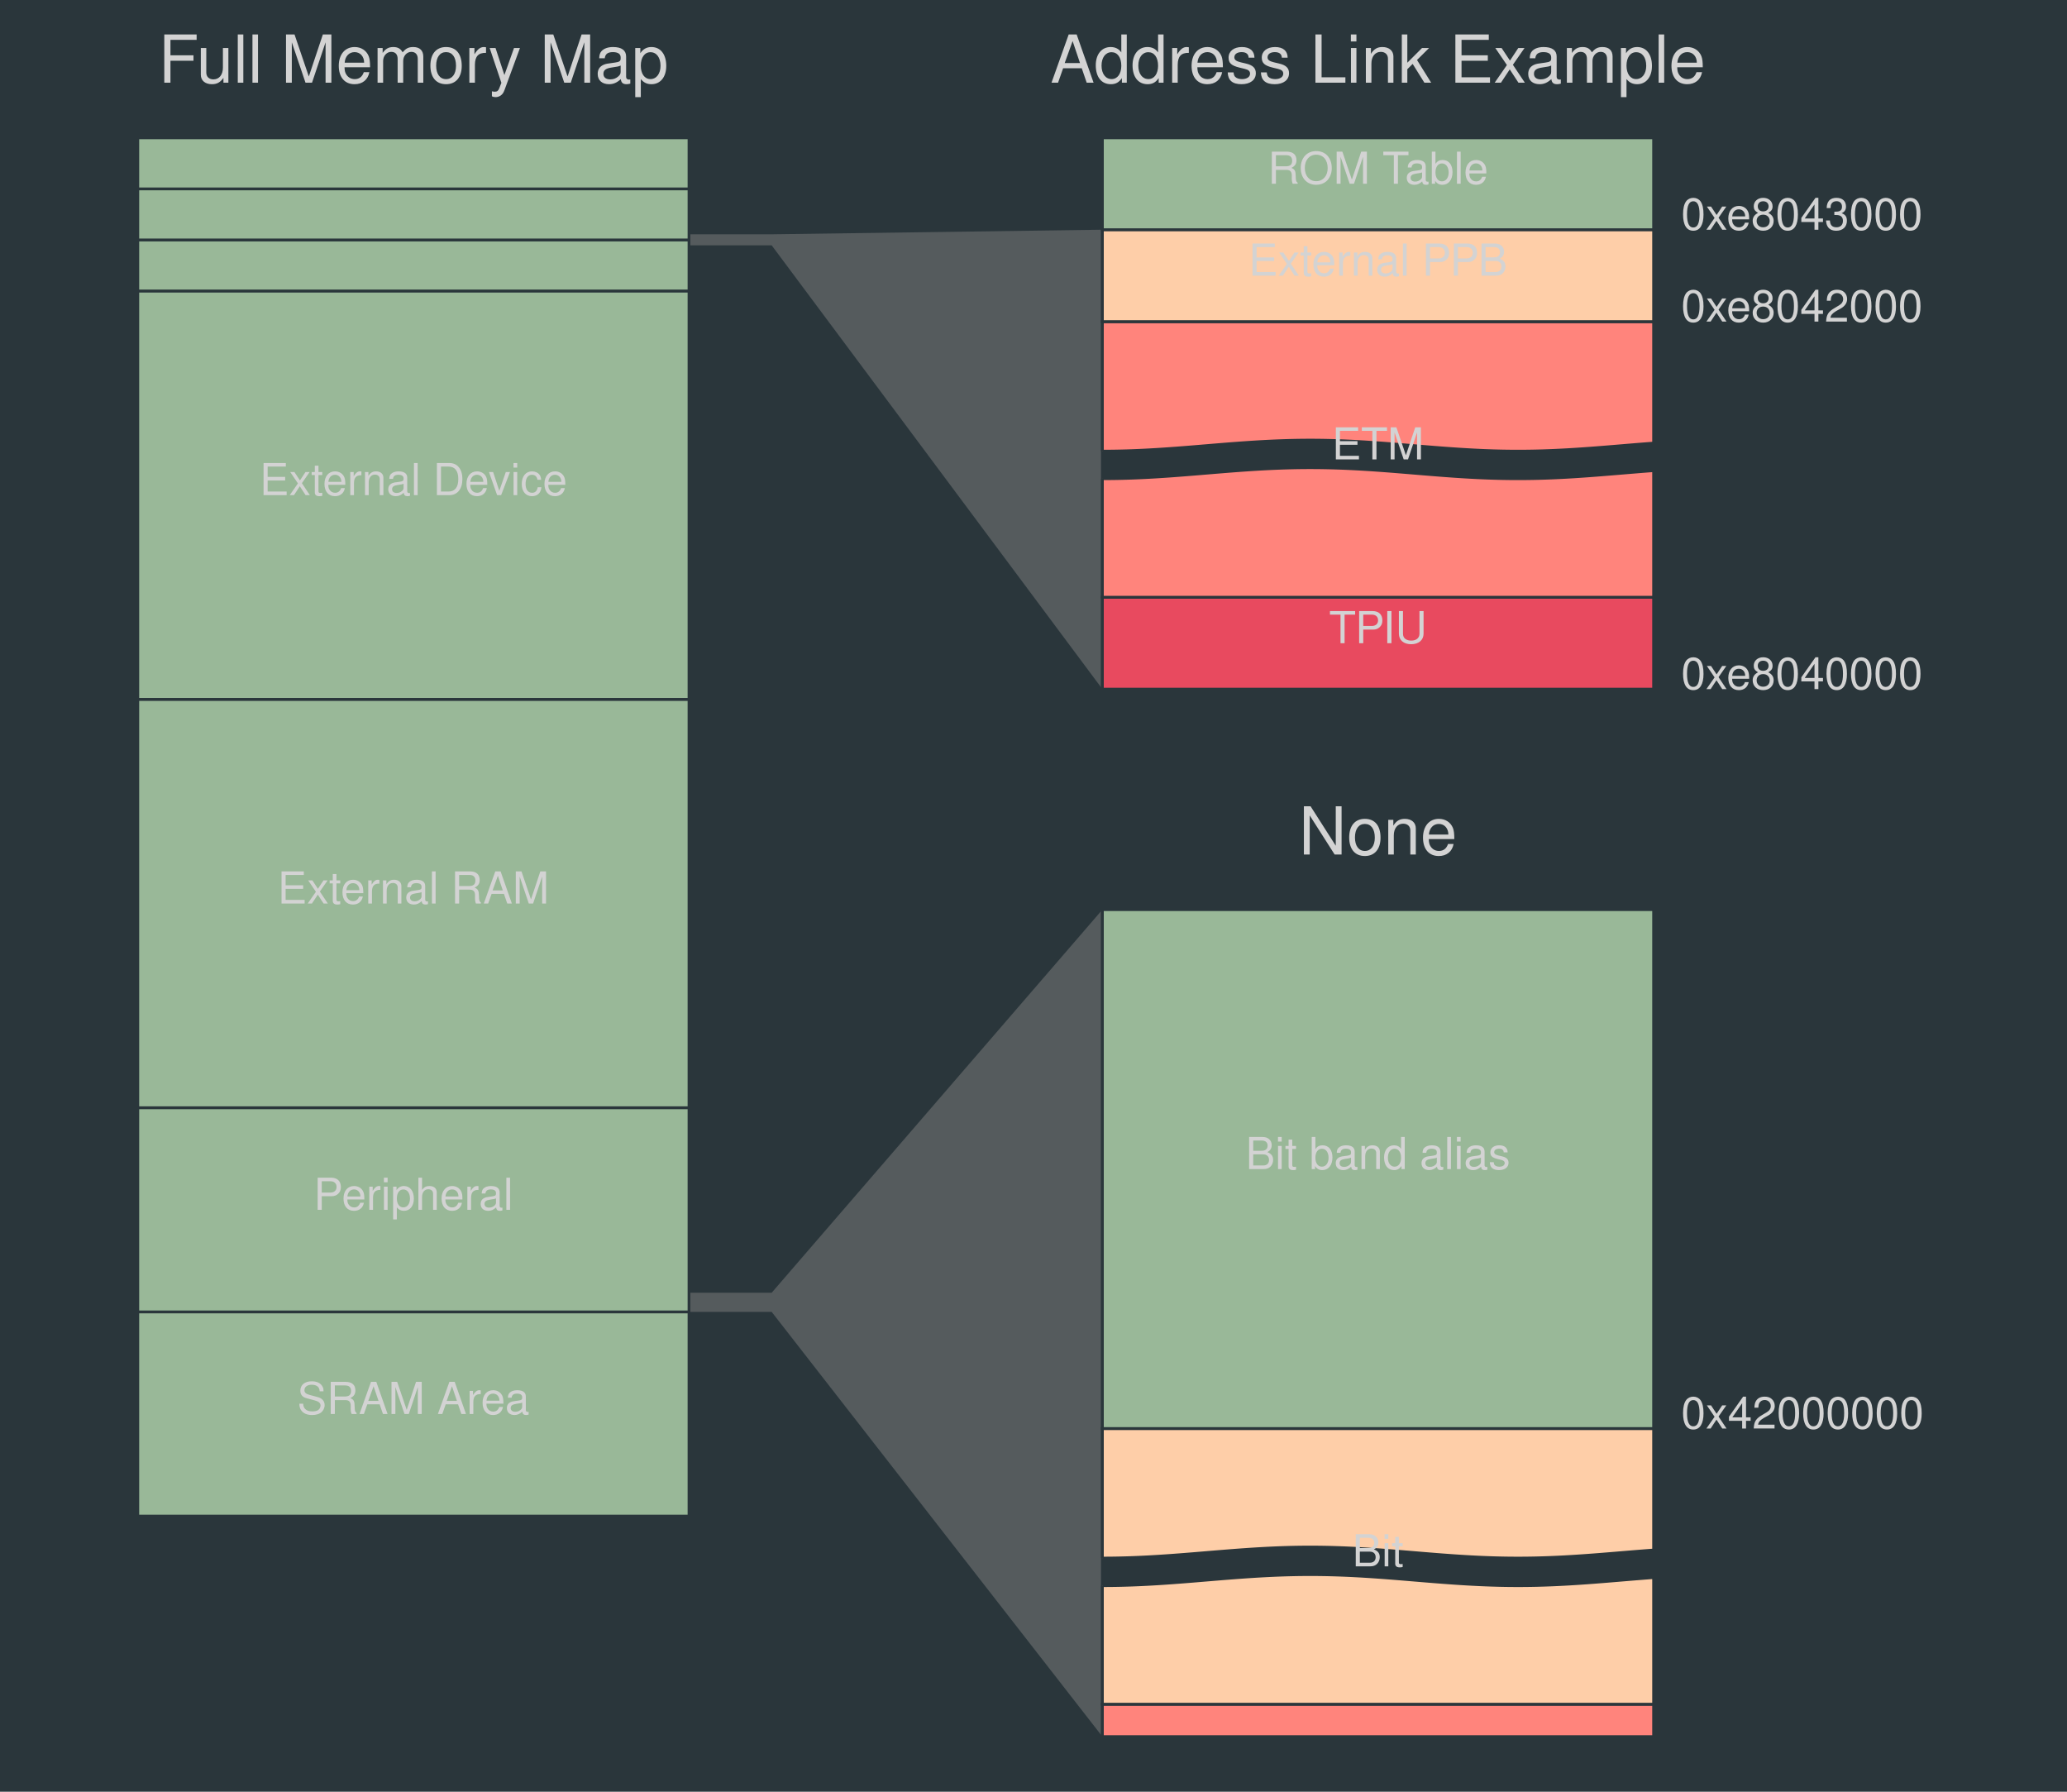
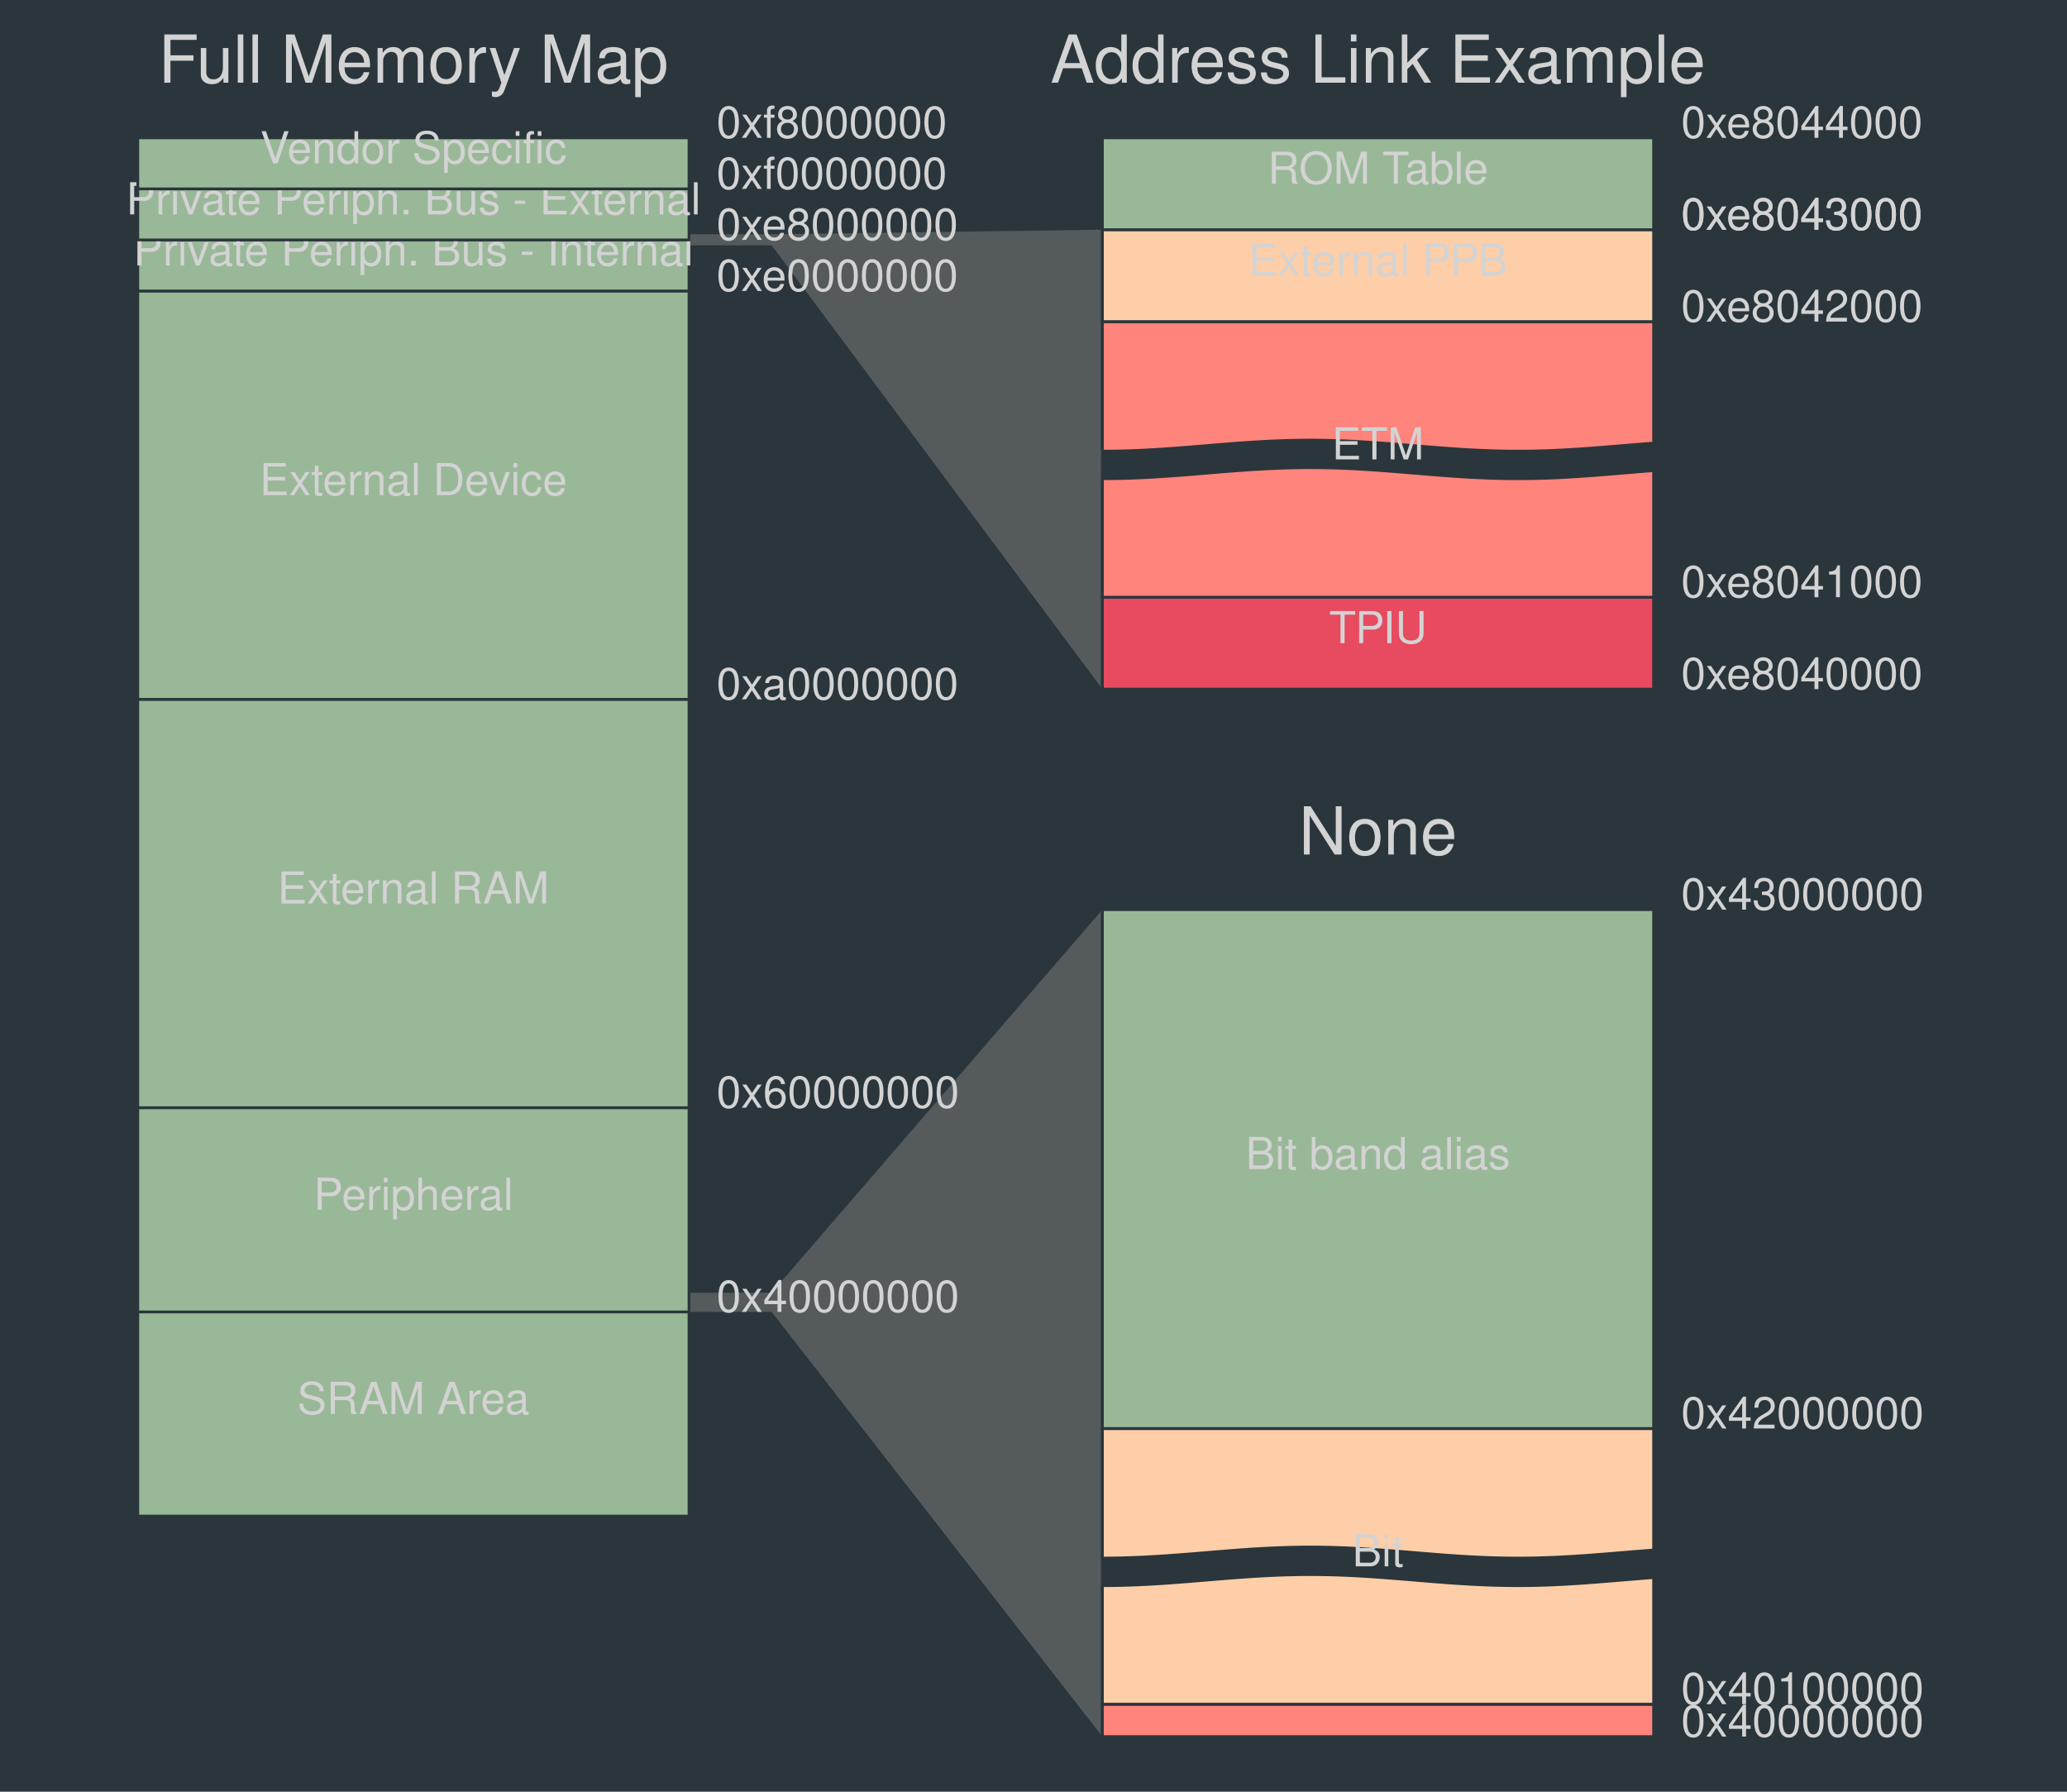
<svg xmlns="http://www.w3.org/2000/svg" width="750" height="650" viewBox="0 0 750 650">
  <rect x="0" y="0" width="750" height="650" fill="#2A363B" />
  <g>
    <g>
      <path d="M 250,475.926 L 280,475.926 L 400,630.0 L 400,330.0 L 280,468.981 L 250,468.981 Z" fill="gray" stroke="none" opacity="0.5" />
    </g>
    <g>
      <path d="M 250,89 L 280,89 L 400,250.0 L 400,83.333 L 280,85 L 250,85 Z" fill="gray" stroke="none" opacity="0.5" />
    </g>
  </g>
  <g>
    <g>
      <line x1="250" y1="87.001" x2="280" y2="87.001" stroke-width="1" stroke="none" />
      <line x1="280" y1="87.001" x2="400" y2="250.0" stroke-width="1" stroke="none" />
    </g>
  </g>
  <g>
    <text x="100.0" y="-20" stroke="black" fill="lightgrey" stroke-width="0" font-size="24px" font-weight="normal" font-family="Helvetica" text-anchor="middle" alignment-baseline="middle" transform="translate(50,50)">Full Memory Map</text>
    <g transform="translate(50,50)">
      <rect x="0" y="0" width="200" height="500" fill="#2A363B" stroke="#2A363B" stroke-width="1" />
      <rect x="0" y="425.926" width="200" height="74.074" fill="#99B898" stroke="#2A363B" stroke-width="1" />
      <text x="100.0" y="462.963" stroke="black" fill="lightgrey" stroke-width="0" font-size="16" font-weight="normal" font-family="Helvetica" text-anchor="middle" alignment-baseline="middle">SRAM Area</text>
+       <text x="210" y="425.926" stroke="black" fill="lightgrey" stroke-width="0" font-size="16" font-weight="normal" font-family="Helvetica" text-anchor="start" alignment-baseline="middle">0x40000000</text>
      <rect x="0" y="351.852" width="200" height="74.074" fill="#99B898" stroke="#2A363B" stroke-width="1" />
      <text x="100.0" y="388.889" stroke="black" fill="lightgrey" stroke-width="0" font-size="16" font-weight="normal" font-family="Helvetica" text-anchor="middle" alignment-baseline="middle">Peripheral</text>
+       <text x="210" y="351.852" stroke="black" fill="lightgrey" stroke-width="0" font-size="16" font-weight="normal" font-family="Helvetica" text-anchor="start" alignment-baseline="middle">0x60000000</text>
      <rect x="0" y="203.704" width="200" height="148.148" fill="#99B898" stroke="#2A363B" stroke-width="1" />
      <text x="100.0" y="277.778" stroke="black" fill="lightgrey" stroke-width="0" font-size="16" font-weight="normal" font-family="Helvetica" text-anchor="middle" alignment-baseline="middle">External RAM</text>
+       <text x="210" y="203.704" stroke="black" fill="lightgrey" stroke-width="0" font-size="16" font-weight="normal" font-family="Helvetica" text-anchor="start" alignment-baseline="middle">0xa0000000</text>
      <rect x="0" y="55.556" width="200" height="148.148" fill="#99B898" stroke="#2A363B" stroke-width="1" />
      <text x="100.0" y="129.63" stroke="black" fill="lightgrey" stroke-width="0" font-size="16" font-weight="normal" font-family="Helvetica" text-anchor="middle" alignment-baseline="middle">External Device</text>
+       <text x="210" y="55.556" stroke="black" fill="lightgrey" stroke-width="0" font-size="16" font-weight="normal" font-family="Helvetica" text-anchor="start" alignment-baseline="middle">0xe0000000</text>
      <rect x="0" y="37.037" width="200" height="18.519" fill="#99B898" stroke="#2A363B" stroke-width="1" />
+       <text x="100.0" y="46.296" stroke="black" fill="lightgrey" stroke-width="0" font-size="16" font-weight="normal" font-family="Helvetica" text-anchor="middle" alignment-baseline="middle">Private Periph. Bus - Internal</text>
+       <text x="210" y="37.037" stroke="black" fill="lightgrey" stroke-width="0" font-size="16" font-weight="normal" font-family="Helvetica" text-anchor="start" alignment-baseline="middle">0xe8000000</text>
      <rect x="0" y="18.519" width="200" height="18.519" fill="#99B898" stroke="#2A363B" stroke-width="1" />
+       <text x="100.0" y="27.778" stroke="black" fill="lightgrey" stroke-width="0" font-size="16" font-weight="normal" font-family="Helvetica" text-anchor="middle" alignment-baseline="middle">Private Periph. Bus - External</text>
+       <text x="210" y="18.519" stroke="black" fill="lightgrey" stroke-width="0" font-size="16" font-weight="normal" font-family="Helvetica" text-anchor="start" alignment-baseline="middle">0xf0000000</text>
      <rect x="0" y="0.0" width="200" height="18.519" fill="#99B898" stroke="#2A363B" stroke-width="1" />
+       <text x="100.0" y="9.259" stroke="black" fill="lightgrey" stroke-width="0" font-size="16" font-weight="normal" font-family="Helvetica" text-anchor="middle" alignment-baseline="middle">Vendor Specific</text>
+       <text x="210" y="0.0" stroke="black" fill="lightgrey" stroke-width="0" font-size="16" font-weight="normal" font-family="Helvetica" text-anchor="start" alignment-baseline="middle">0xf8000000</text>
    </g>
  </g>
  <g>
    <text x="100.0" y="-20" stroke="black" fill="lightgrey" stroke-width="0" font-size="24px" font-weight="normal" font-family="Helvetica" text-anchor="middle" alignment-baseline="middle" transform="translate(400,50)">Address Link Example</text>
    <g transform="translate(400,216.6667)">
      <rect x="0" y="0" width="200" height="33.333" fill="#2A363B" stroke="#2A363B" stroke-width="1" />
      <rect x="0" y="0.0" width="200" height="33.333" fill="#E84A5F" stroke="#2A363B" stroke-width="1" />
      <text x="100.0" y="16.667" stroke="black" fill="lightgrey" stroke-width="0" font-size="16" font-weight="normal" font-family="Helvetica" text-anchor="middle" alignment-baseline="middle">TPIU</text>
      <text x="210" y="33.333" stroke="black" fill="lightgrey" stroke-width="0" font-size="16" font-weight="normal" font-family="Helvetica" text-anchor="start" alignment-baseline="middle">0xe8040000</text>
+       <text x="210" y="0.0" stroke="black" fill="lightgrey" stroke-width="0" font-size="16" font-weight="normal" font-family="Helvetica" text-anchor="start" alignment-baseline="middle">0xe8041000</text>
    </g>
    <g transform="translate(400,116.6667)">
      <rect x="0" y="0" width="200" height="100" fill="#2A363B" stroke="#2A363B" stroke-width="1" />
      <g>
        <polyline points="0,47.0 1,46.998 2,46.993 3,46.984 4,46.972 5,46.957 6,46.938 7,46.916 8,46.89 9,46.861 10,46.829 11,46.794 12,46.755 13,46.714 14,46.669 15,46.622 16,46.572 17,46.519 18,46.463 19,46.405 20,46.345 21,46.282 22,46.217 23,46.15 24,46.081 25,46.01 26,45.937 27,45.862 28,45.786 29,45.709 30,45.631 31,45.551 32,45.47 33,45.389 34,45.307 35,45.224 36,45.141 37,45.058 38,44.975 39,44.892 40,44.809 41,44.726 42,44.644 43,44.562 44,44.481 45,44.401 46,44.322 47,44.244 48,44.168 49,44.093 50,44.019 51,43.947 52,43.878 53,43.81 54,43.744 55,43.68 56,43.618 57,43.559 58,43.503 59,43.449 60,43.398 61,43.349 62,43.304 63,43.261 64,43.221 65,43.185 66,43.151 67,43.121 68,43.094 69,43.071 70,43.05 71,43.033 72,43.02 73,43.01 74,43.003 75,43 76,43.001 77,43.004 78,43.012 79,43.022 80,43.037 81,43.054 82,43.075 83,43.099 84,43.127 85,43.158 86,43.192 87,43.229 88,43.269 89,43.313 90,43.359 91,43.408 92,43.46 93,43.514 94,43.571 95,43.631 96,43.693 97,43.757 98,43.823 99,43.892 100,43.962 101,44.034 102,44.108 103,44.183 104,44.26 105,44.338 106,44.417 107,44.497 108,44.578 109,44.66 110,44.743 111,44.825 112,44.909 113,44.992 114,45.075 115,45.158 116,45.241 117,45.324 118,45.406 119,45.487 120,45.567 121,45.647 122,45.725 123,45.802 124,45.878 125,45.952 126,46.024 127,46.095 128,46.164 129,46.23 130,46.295 131,46.357 132,46.417 133,46.475 134,46.53 135,46.582 136,46.632 137,46.679 138,46.722 139,46.763 140,46.801 141,46.836 142,46.867 143,46.895 144,46.92 145,46.942 146,46.96 147,46.975 148,46.986 149,46.994 150,46.999 151,47 152,46.997 153,46.992 154,46.982 155,46.969 156,46.953 157,46.934 158,46.911 159,46.884 160,46.855 161,46.822 162,46.786 163,46.747 164,46.705 165,46.66 166,46.612 167,46.561 168,46.508 169,46.452 170,46.393 171,46.332 172,46.269 173,46.203 174,46.136 175,46.066 176,45.995 177,45.922 178,45.847 179,45.771 180,45.693 181,45.615 182,45.535 183,45.454 184,45.372 185,45.29 186,45.208 187,45.125 188,45.041 189,44.958 190,44.875 191,44.792 192,44.709 193,44.627 194,44.545 195,44.465 196,44.385 197,44.306 198,44.229 199,44.152 200,44.078 200,40.0 200,0.0 0,0.0 0,47.0" stroke="#2A363B" stroke-width="1" fill="#FF847C" />
        <polyline points="0,57.0 1,56.998 2,56.993 3,56.984 4,56.972 5,56.957 6,56.938 7,56.916 8,56.89 9,56.861 10,56.829 11,56.794 12,56.755 13,56.714 14,56.669 15,56.622 16,56.572 17,56.519 18,56.463 19,56.405 20,56.345 21,56.282 22,56.217 23,56.15 24,56.081 25,56.01 26,55.937 27,55.862 28,55.786 29,55.709 30,55.631 31,55.551 32,55.47 33,55.389 34,55.307 35,55.224 36,55.141 37,55.058 38,54.975 39,54.892 40,54.809 41,54.726 42,54.644 43,54.562 44,54.481 45,54.401 46,54.322 47,54.244 48,54.168 49,54.093 50,54.019 51,53.947 52,53.878 53,53.81 54,53.744 55,53.68 56,53.618 57,53.559 58,53.503 59,53.449 60,53.398 61,53.349 62,53.304 63,53.261 64,53.221 65,53.185 66,53.151 67,53.121 68,53.094 69,53.071 70,53.05 71,53.033 72,53.02 73,53.01 74,53.003 75,53 76,53.001 77,53.004 78,53.012 79,53.022 80,53.037 81,53.054 82,53.075 83,53.099 84,53.127 85,53.158 86,53.192 87,53.229 88,53.269 89,53.313 90,53.359 91,53.408 92,53.46 93,53.514 94,53.571 95,53.631 96,53.693 97,53.757 98,53.823 99,53.892 100,53.962 101,54.034 102,54.108 103,54.183 104,54.26 105,54.338 106,54.417 107,54.497 108,54.578 109,54.66 110,54.743 111,54.825 112,54.909 113,54.992 114,55.075 115,55.158 116,55.241 117,55.324 118,55.406 119,55.487 120,55.567 121,55.647 122,55.725 123,55.802 124,55.878 125,55.952 126,56.024 127,56.095 128,56.164 129,56.23 130,56.295 131,56.357 132,56.417 133,56.475 134,56.53 135,56.582 136,56.632 137,56.679 138,56.722 139,56.763 140,56.801 141,56.836 142,56.867 143,56.895 144,56.92 145,56.942 146,56.96 147,56.975 148,56.986 149,56.994 150,56.999 151,57 152,56.997 153,56.992 154,56.982 155,56.969 156,56.953 157,56.934 158,56.911 159,56.884 160,56.855 161,56.822 162,56.786 163,56.747 164,56.705 165,56.66 166,56.612 167,56.561 168,56.508 169,56.452 170,56.393 171,56.332 172,56.269 173,56.203 174,56.136 175,56.066 176,55.995 177,55.922 178,55.847 179,55.771 180,55.693 181,55.615 182,55.535 183,55.454 184,55.372 185,55.29 186,55.208 187,55.125 188,55.041 189,54.958 190,54.875 191,54.792 192,54.709 193,54.627 194,54.545 195,54.465 196,54.385 197,54.306 198,54.229 199,54.152 200,54.078 200,60.0 200,100.0 0,100.0 0,57.0" stroke="#2A363B" stroke-width="1" fill="#FF847C" />
      </g>
      <text x="100.0" y="50.0" stroke="black" fill="lightgrey" stroke-width="0" font-size="16" font-weight="normal" font-family="Helvetica" text-anchor="middle" alignment-baseline="middle">ETM</text>
    </g>
    <g transform="translate(400,50)">
      <rect x="0" y="0" width="200" height="66.667" fill="#2A363B" stroke="#2A363B" stroke-width="1" />
      <rect x="0" y="33.333" width="200" height="33.333" fill="#FECEA8" stroke="#2A363B" stroke-width="1" />
      <text x="100.0" y="50" stroke="black" fill="lightgrey" stroke-width="0" font-size="16" font-weight="normal" font-family="Helvetica" text-anchor="middle" alignment-baseline="middle">External PPB</text>
      <text x="210" y="66.667" stroke="black" fill="lightgrey" stroke-width="0" font-size="16" font-weight="normal" font-family="Helvetica" text-anchor="start" alignment-baseline="middle">0xe8042000</text>
+       <text x="210" y="33.333" stroke="black" fill="lightgrey" stroke-width="0" font-size="16" font-weight="normal" font-family="Helvetica" text-anchor="start" alignment-baseline="middle">0xe8043000</text>
      <rect x="0" y="0.0" width="200" height="33.333" fill="#99B898" stroke="#2A363B" stroke-width="1" />
      <text x="100.0" y="16.667" stroke="black" fill="lightgrey" stroke-width="0" font-size="16" font-weight="normal" font-family="Helvetica" text-anchor="middle" alignment-baseline="middle">ROM Table</text>
      <text x="210" y="33.333" stroke="black" fill="lightgrey" stroke-width="0" font-size="16" font-weight="normal" font-family="Helvetica" text-anchor="start" alignment-baseline="middle">0xe8043000</text>
+       <text x="210" y="0.0" stroke="black" fill="lightgrey" stroke-width="0" font-size="16" font-weight="normal" font-family="Helvetica" text-anchor="start" alignment-baseline="middle">0xe8044000</text>
    </g>
  </g>
  <g>
    <text x="100.0" y="-20" stroke="black" fill="lightgrey" stroke-width="0" font-size="24px" font-weight="normal" font-family="Helvetica" text-anchor="middle" alignment-baseline="middle" transform="translate(400,330)">None</text>
    <g transform="translate(400,618.2353)">
      <rect x="0" y="0" width="200" height="11.765" fill="#2A363B" stroke="#2A363B" stroke-width="1" />
      <rect x="0" y="0.0" width="200" height="11.765" fill="#FF847C" stroke="#2A363B" stroke-width="1" />
+       <text x="210" y="11.765" stroke="black" fill="lightgrey" stroke-width="0" font-size="16" font-weight="normal" font-family="Helvetica" text-anchor="start" alignment-baseline="middle">0x40000000</text>
+       <text x="210" y="0.0" stroke="black" fill="lightgrey" stroke-width="0" font-size="16" font-weight="normal" font-family="Helvetica" text-anchor="start" alignment-baseline="middle">0x40100000</text>
    </g>
    <g transform="translate(400,518.2353)">
      <rect x="0" y="0" width="200" height="100" fill="#2A363B" stroke="#2A363B" stroke-width="1" />
      <g>
        <polyline points="0,47.0 1,46.998 2,46.993 3,46.984 4,46.972 5,46.957 6,46.938 7,46.916 8,46.89 9,46.861 10,46.829 11,46.794 12,46.755 13,46.714 14,46.669 15,46.622 16,46.572 17,46.519 18,46.463 19,46.405 20,46.345 21,46.282 22,46.217 23,46.15 24,46.081 25,46.01 26,45.937 27,45.862 28,45.786 29,45.709 30,45.631 31,45.551 32,45.47 33,45.389 34,45.307 35,45.224 36,45.141 37,45.058 38,44.975 39,44.892 40,44.809 41,44.726 42,44.644 43,44.562 44,44.481 45,44.401 46,44.322 47,44.244 48,44.168 49,44.093 50,44.019 51,43.947 52,43.878 53,43.81 54,43.744 55,43.68 56,43.618 57,43.559 58,43.503 59,43.449 60,43.398 61,43.349 62,43.304 63,43.261 64,43.221 65,43.185 66,43.151 67,43.121 68,43.094 69,43.071 70,43.05 71,43.033 72,43.02 73,43.01 74,43.003 75,43 76,43.001 77,43.004 78,43.012 79,43.022 80,43.037 81,43.054 82,43.075 83,43.099 84,43.127 85,43.158 86,43.192 87,43.229 88,43.269 89,43.313 90,43.359 91,43.408 92,43.46 93,43.514 94,43.571 95,43.631 96,43.693 97,43.757 98,43.823 99,43.892 100,43.962 101,44.034 102,44.108 103,44.183 104,44.26 105,44.338 106,44.417 107,44.497 108,44.578 109,44.66 110,44.743 111,44.825 112,44.909 113,44.992 114,45.075 115,45.158 116,45.241 117,45.324 118,45.406 119,45.487 120,45.567 121,45.647 122,45.725 123,45.802 124,45.878 125,45.952 126,46.024 127,46.095 128,46.164 129,46.23 130,46.295 131,46.357 132,46.417 133,46.475 134,46.53 135,46.582 136,46.632 137,46.679 138,46.722 139,46.763 140,46.801 141,46.836 142,46.867 143,46.895 144,46.92 145,46.942 146,46.96 147,46.975 148,46.986 149,46.994 150,46.999 151,47 152,46.997 153,46.992 154,46.982 155,46.969 156,46.953 157,46.934 158,46.911 159,46.884 160,46.855 161,46.822 162,46.786 163,46.747 164,46.705 165,46.66 166,46.612 167,46.561 168,46.508 169,46.452 170,46.393 171,46.332 172,46.269 173,46.203 174,46.136 175,46.066 176,45.995 177,45.922 178,45.847 179,45.771 180,45.693 181,45.615 182,45.535 183,45.454 184,45.372 185,45.29 186,45.208 187,45.125 188,45.041 189,44.958 190,44.875 191,44.792 192,44.709 193,44.627 194,44.545 195,44.465 196,44.385 197,44.306 198,44.229 199,44.152 200,44.078 200,40.0 200,0.0 0,0.0 0,47.0" stroke="#2A363B" stroke-width="1" fill="#FECEA8" />
        <polyline points="0,57.0 1,56.998 2,56.993 3,56.984 4,56.972 5,56.957 6,56.938 7,56.916 8,56.89 9,56.861 10,56.829 11,56.794 12,56.755 13,56.714 14,56.669 15,56.622 16,56.572 17,56.519 18,56.463 19,56.405 20,56.345 21,56.282 22,56.217 23,56.15 24,56.081 25,56.01 26,55.937 27,55.862 28,55.786 29,55.709 30,55.631 31,55.551 32,55.47 33,55.389 34,55.307 35,55.224 36,55.141 37,55.058 38,54.975 39,54.892 40,54.809 41,54.726 42,54.644 43,54.562 44,54.481 45,54.401 46,54.322 47,54.244 48,54.168 49,54.093 50,54.019 51,53.947 52,53.878 53,53.81 54,53.744 55,53.68 56,53.618 57,53.559 58,53.503 59,53.449 60,53.398 61,53.349 62,53.304 63,53.261 64,53.221 65,53.185 66,53.151 67,53.121 68,53.094 69,53.071 70,53.05 71,53.033 72,53.02 73,53.01 74,53.003 75,53 76,53.001 77,53.004 78,53.012 79,53.022 80,53.037 81,53.054 82,53.075 83,53.099 84,53.127 85,53.158 86,53.192 87,53.229 88,53.269 89,53.313 90,53.359 91,53.408 92,53.46 93,53.514 94,53.571 95,53.631 96,53.693 97,53.757 98,53.823 99,53.892 100,53.962 101,54.034 102,54.108 103,54.183 104,54.26 105,54.338 106,54.417 107,54.497 108,54.578 109,54.66 110,54.743 111,54.825 112,54.909 113,54.992 114,55.075 115,55.158 116,55.241 117,55.324 118,55.406 119,55.487 120,55.567 121,55.647 122,55.725 123,55.802 124,55.878 125,55.952 126,56.024 127,56.095 128,56.164 129,56.23 130,56.295 131,56.357 132,56.417 133,56.475 134,56.53 135,56.582 136,56.632 137,56.679 138,56.722 139,56.763 140,56.801 141,56.836 142,56.867 143,56.895 144,56.92 145,56.942 146,56.96 147,56.975 148,56.986 149,56.994 150,56.999 151,57 152,56.997 153,56.992 154,56.982 155,56.969 156,56.953 157,56.934 158,56.911 159,56.884 160,56.855 161,56.822 162,56.786 163,56.747 164,56.705 165,56.66 166,56.612 167,56.561 168,56.508 169,56.452 170,56.393 171,56.332 172,56.269 173,56.203 174,56.136 175,56.066 176,55.995 177,55.922 178,55.847 179,55.771 180,55.693 181,55.615 182,55.535 183,55.454 184,55.372 185,55.29 186,55.208 187,55.125 188,55.041 189,54.958 190,54.875 191,54.792 192,54.709 193,54.627 194,54.545 195,54.465 196,54.385 197,54.306 198,54.229 199,54.152 200,54.078 200,60.0 200,100.0 0,100.0 0,57.0" stroke="#2A363B" stroke-width="1" fill="#FECEA8" />
      </g>
      <text x="100.0" y="50.0" stroke="black" fill="lightgrey" stroke-width="0" font-size="16" font-weight="normal" font-family="Helvetica" text-anchor="middle" alignment-baseline="middle">Bit</text>
    </g>
    <g transform="translate(400,330.0)">
      <rect x="0" y="0" width="200" height="188.235" fill="#2A363B" stroke="#2A363B" stroke-width="1" />
      <rect x="0" y="0.0" width="200" height="188.235" fill="#99B898" stroke="#2A363B" stroke-width="1" />
      <text x="100.0" y="94.118" stroke="black" fill="lightgrey" stroke-width="0" font-size="16" font-weight="normal" font-family="Helvetica" text-anchor="middle" alignment-baseline="middle">Bit band alias</text>
      <text x="210" y="188.235" stroke="black" fill="lightgrey" stroke-width="0" font-size="16" font-weight="normal" font-family="Helvetica" text-anchor="start" alignment-baseline="middle">0x42000000</text>
+       <text x="210" y="0.0" stroke="black" fill="lightgrey" stroke-width="0" font-size="16" font-weight="normal" font-family="Helvetica" text-anchor="start" alignment-baseline="middle">0x43000000</text>
    </g>
  </g>
  <g>
    <g transform="translate(50,50)" />
    <g transform="translate(400,216.6667)" />
    <g transform="translate(400,116.6667)" />
    <g transform="translate(400,50)" />
    <g transform="translate(400,618.2353)" />
    <g transform="translate(400,518.2353)" />
    <g transform="translate(400,330.0)" />
  </g>
  <g>
    <g transform="translate(50,50)">
      <g />
      <g />
      <g />
      <g />
      <g />
      <g />
      <g />
    </g>
    <g transform="translate(400,216.6667)">
      <g />
    </g>
    <g transform="translate(400,116.6667)">
      <g />
    </g>
    <g transform="translate(400,50)">
      <g />
      <g />
    </g>
    <g transform="translate(400,618.2353)">
      <g />
    </g>
    <g transform="translate(400,518.2353)">
      <g />
    </g>
    <g transform="translate(400,330.0)">
      <g />
    </g>
  </g>
</svg>
